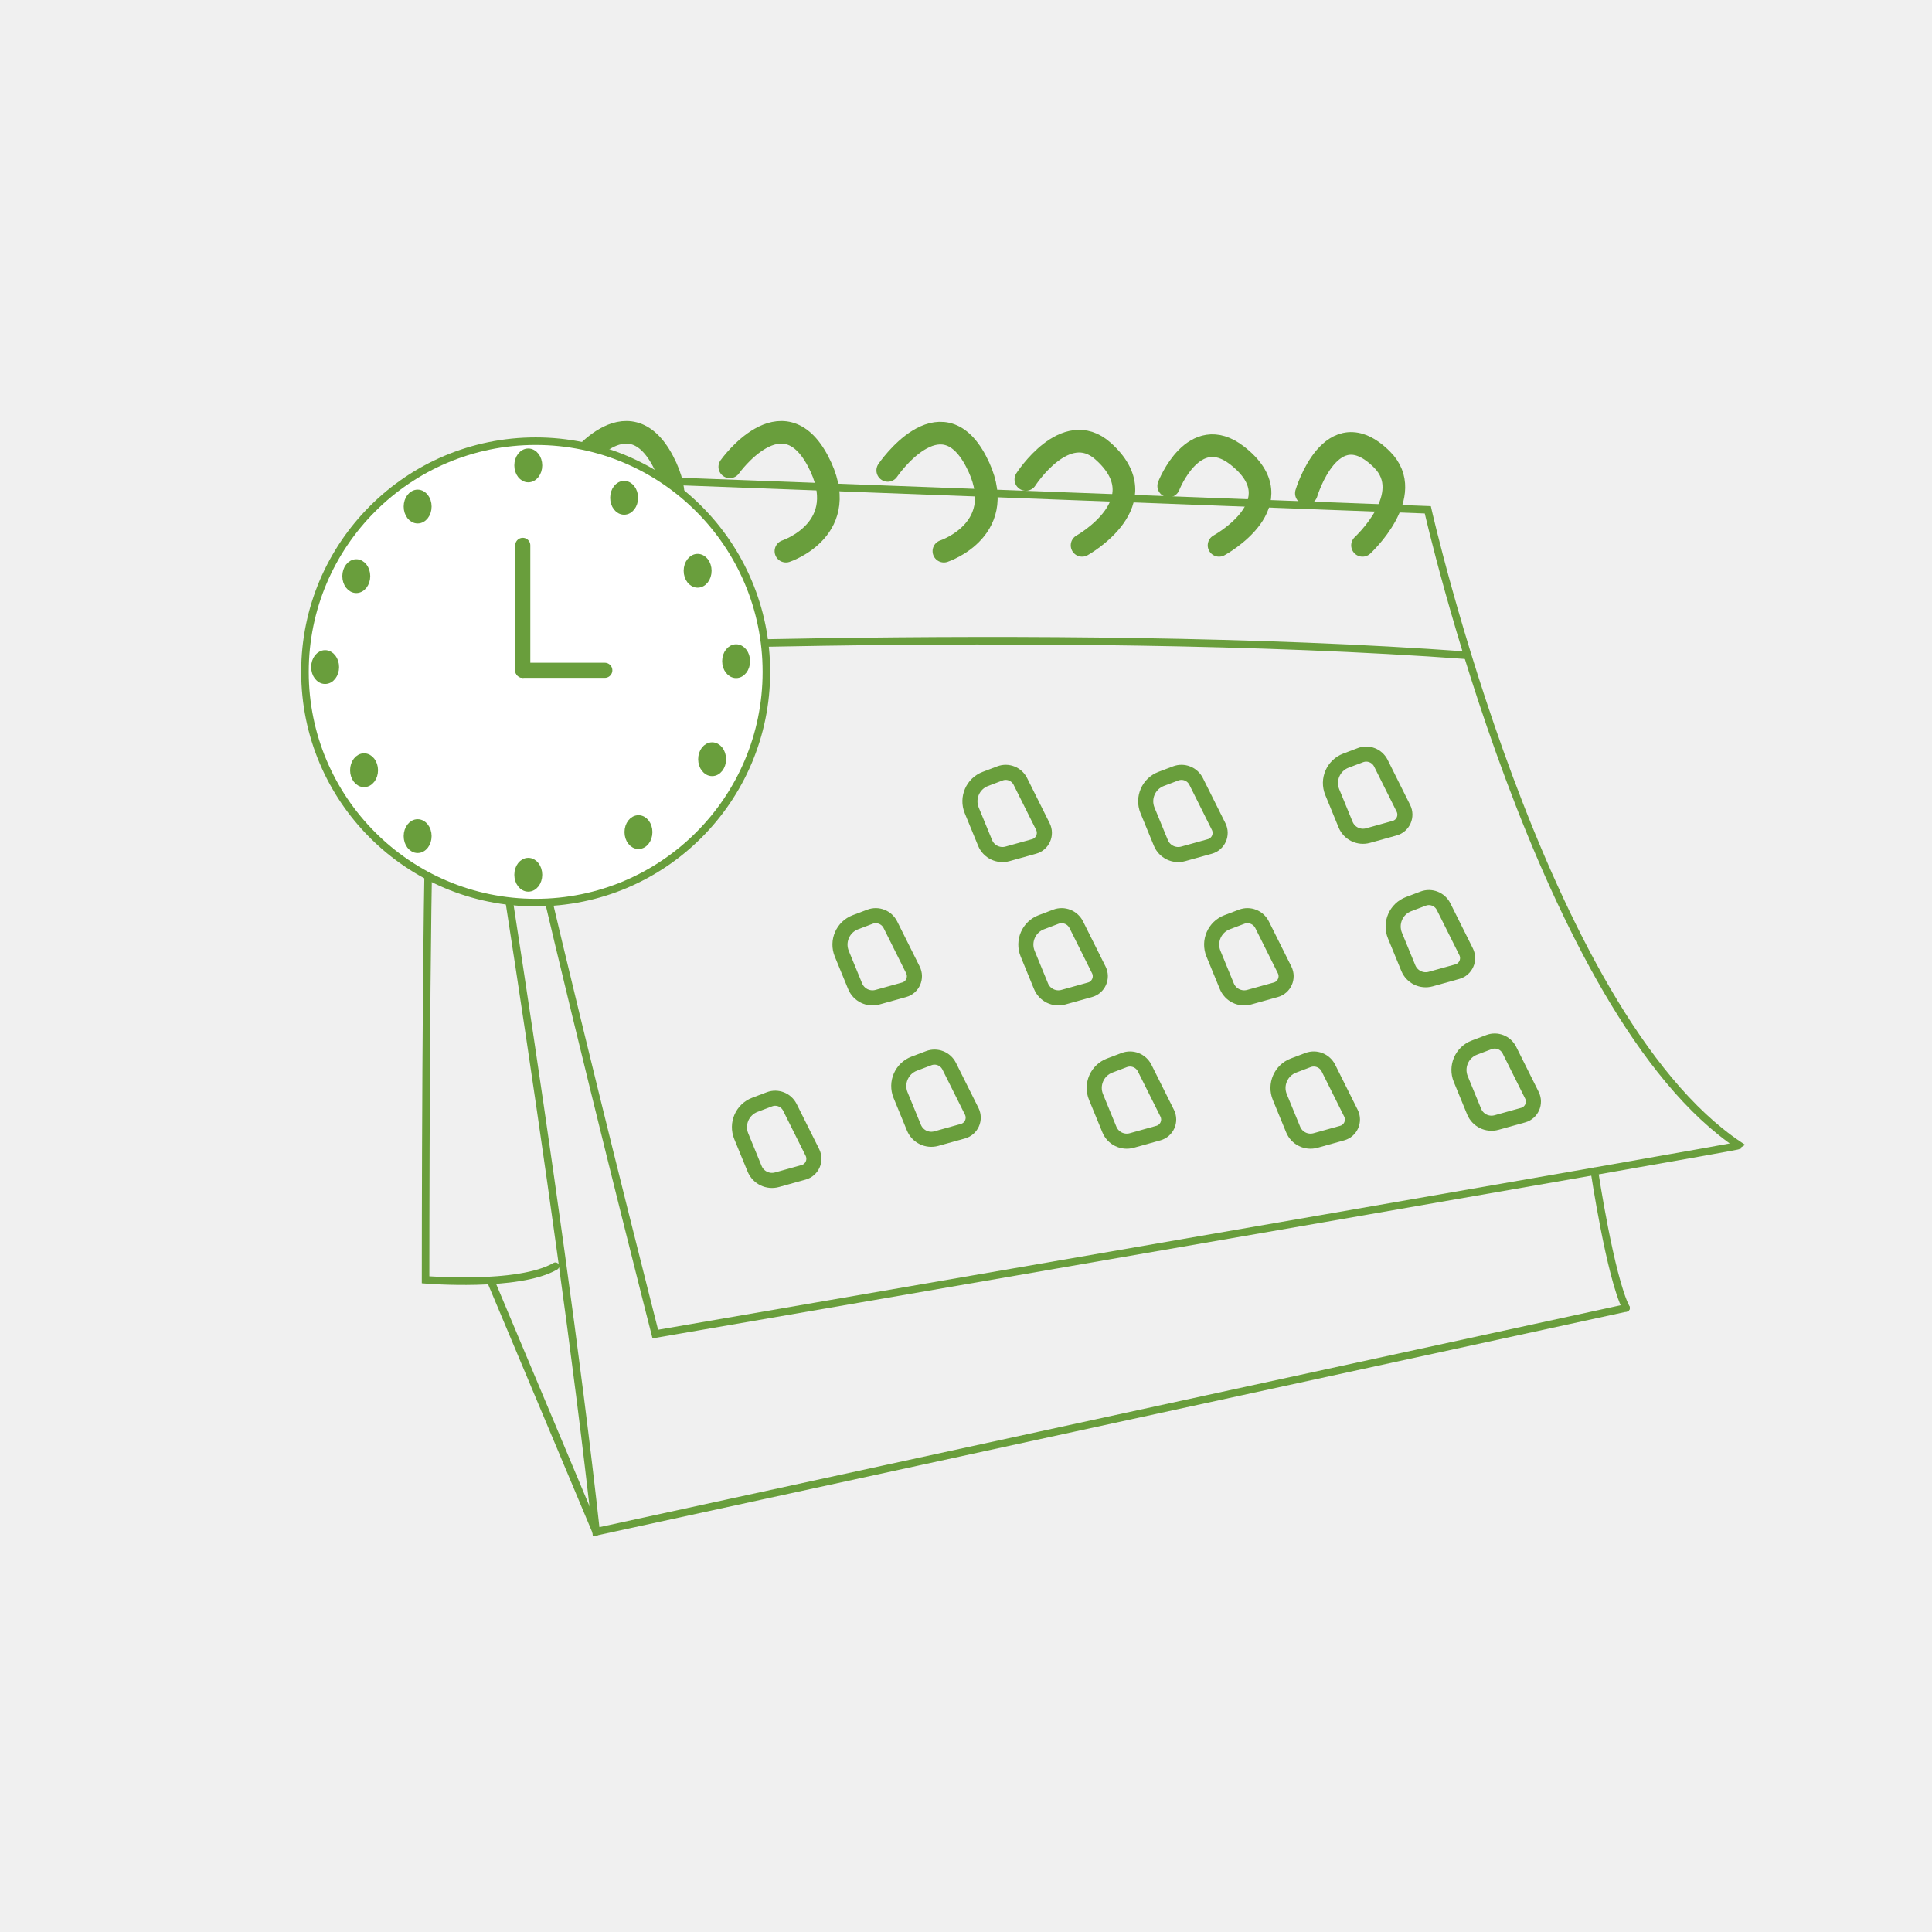
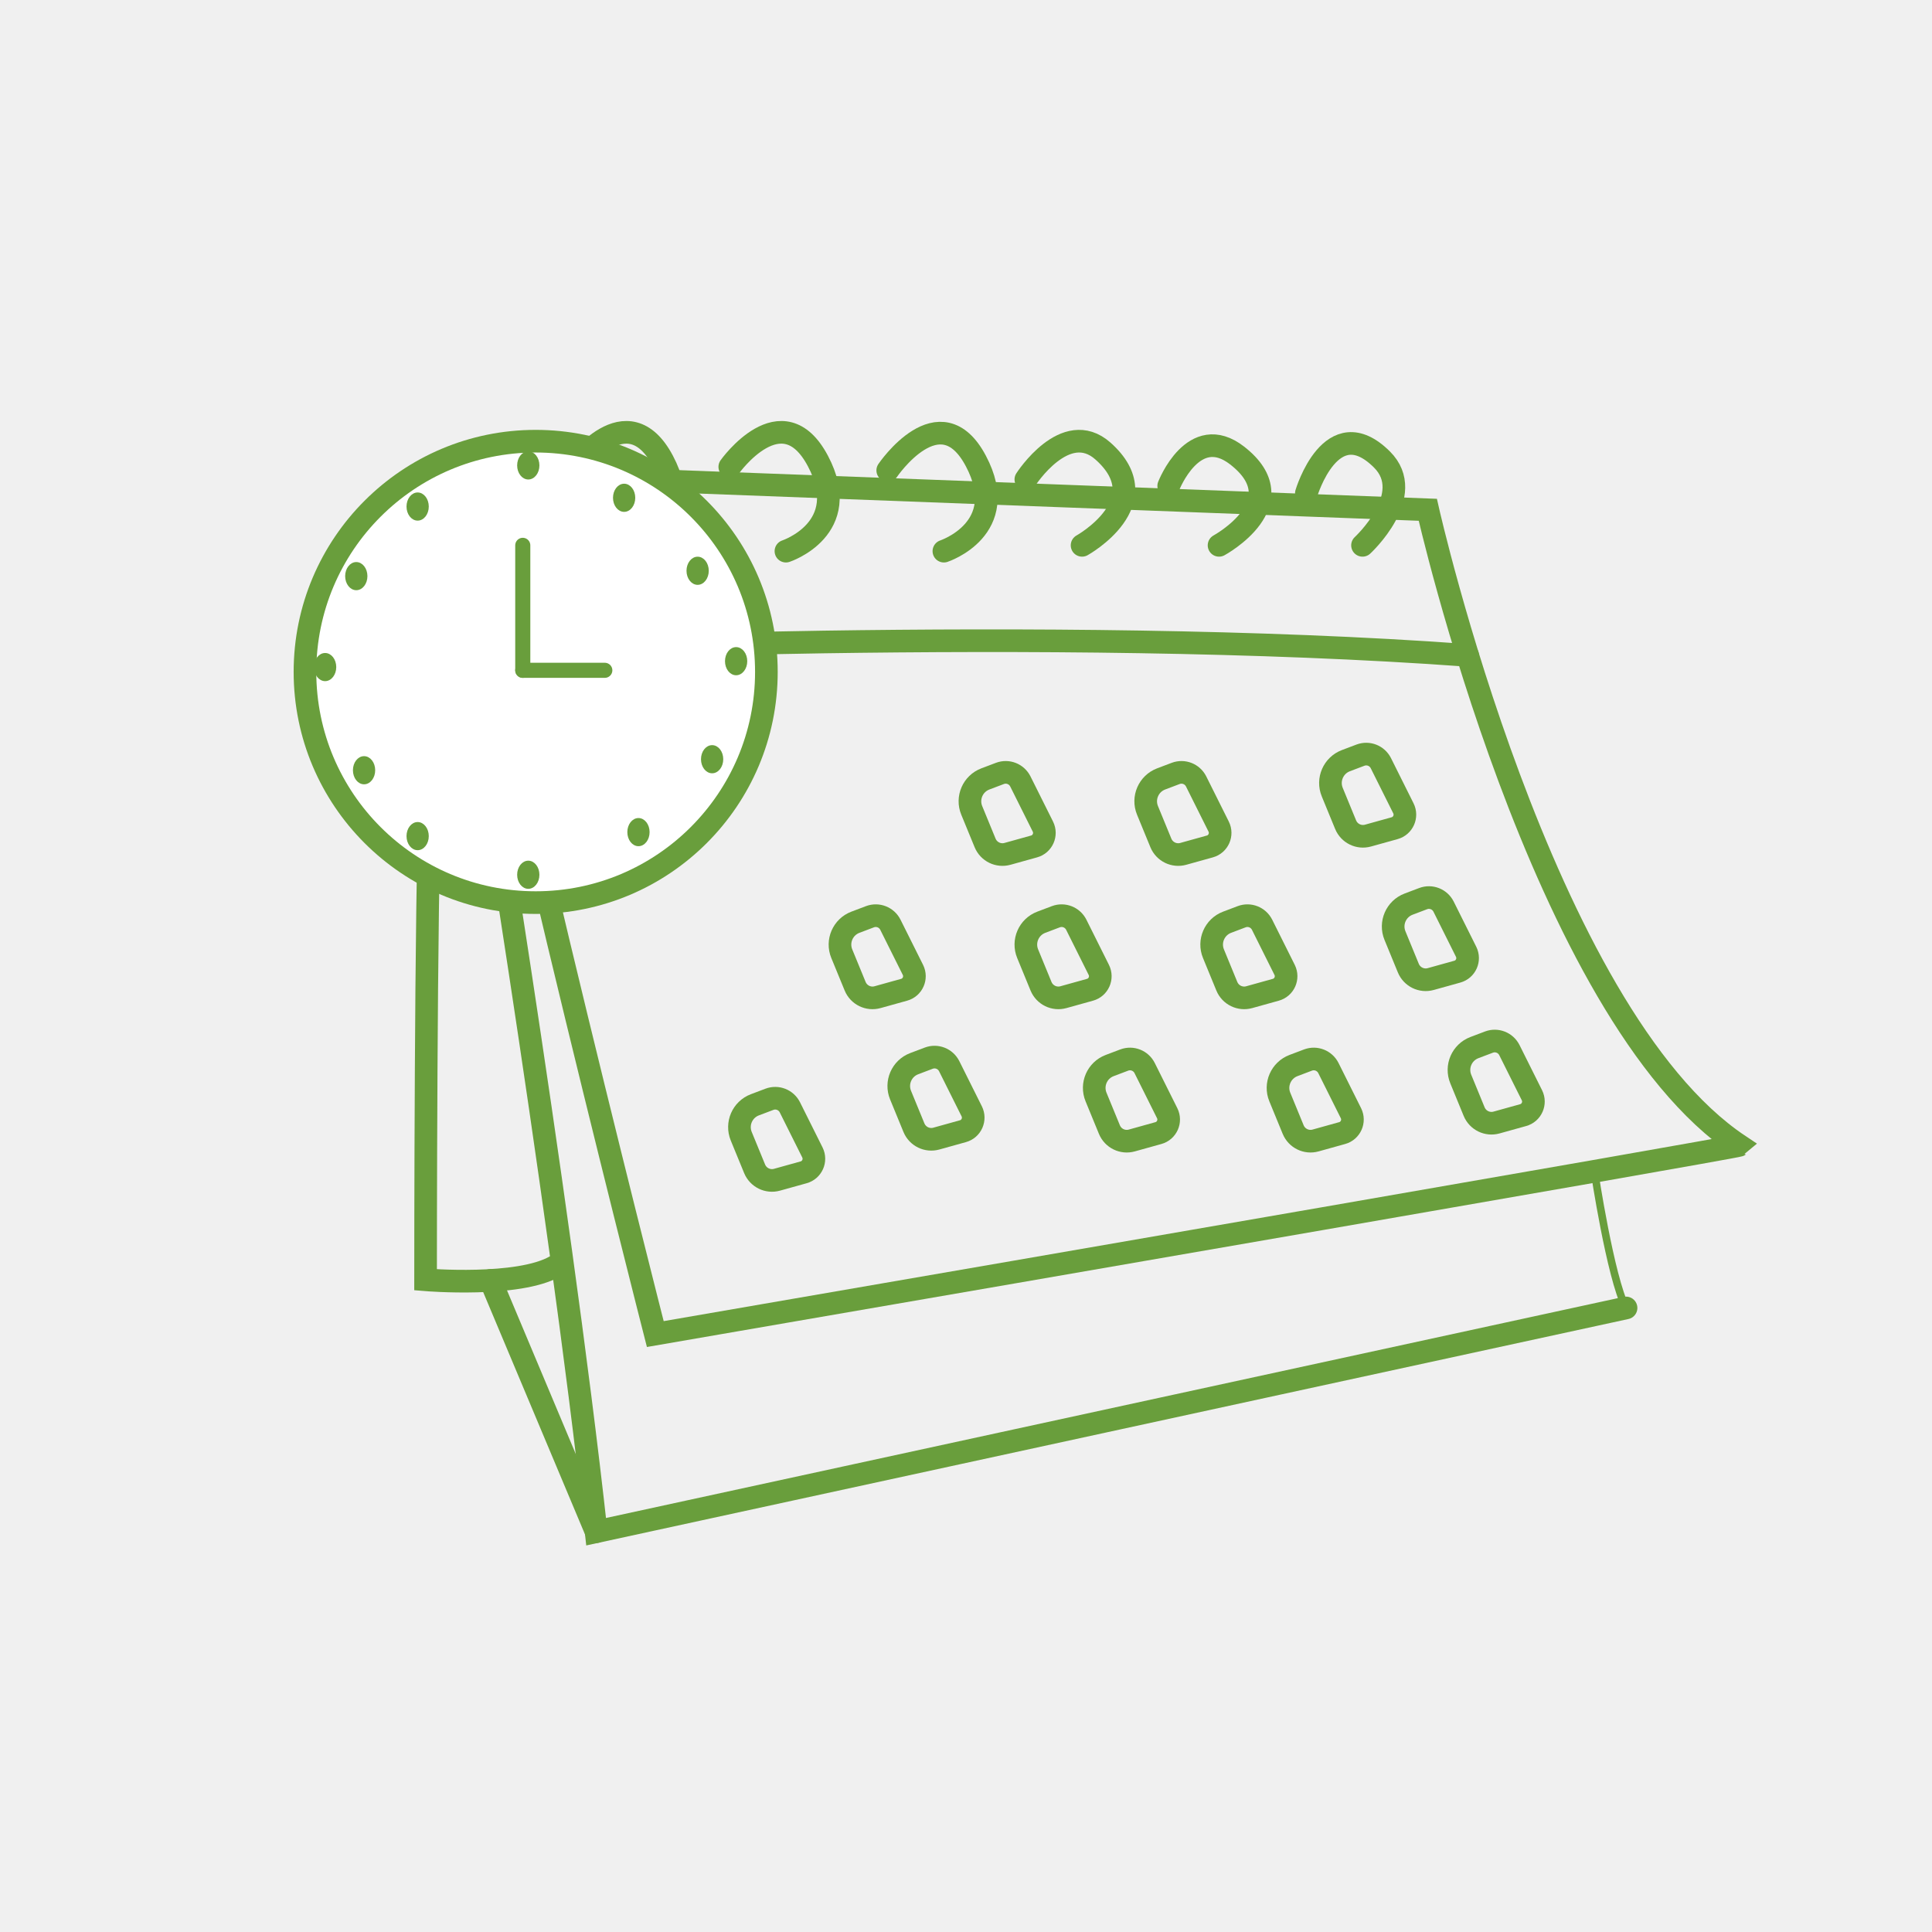
<svg xmlns="http://www.w3.org/2000/svg" version="1.1" id="Layer_1" x="0px" y="0px" viewBox="0 0 256 256" style="enable-background:new 0 0 256 256;" xml:space="preserve">
  <style type="text/css">
- 	.st0{fill:none;stroke:#699E3C;stroke-linecap:round;stroke-miterlimit:10;}
- 	.st1{fill:none;stroke:#699E3C;stroke-width:3;stroke-linecap:round;stroke-miterlimit:10;}
- 	.st2{fill:none;stroke:#699E3C;stroke-width:2;stroke-linecap:round;stroke-miterlimit:10;}
- 	.st3{fill:#FFFFFF;stroke:#699E3C;stroke-miterlimit:10;}
- 	.st4{fill:#699E3C;stroke:#699E3C;stroke-miterlimit:10;}
+ 	.st0{fill:none;stroke:#699E3C;stroke-width:3;stroke-linecap:round;stroke-miterlimit:10;}
+ 	.st1{fill:none;stroke:#699E3C;stroke-linecap:round;stroke-miterlimit:10;}
+ 	.st2{fill:#FFFFFF;stroke:#699E3C;stroke-width:3;stroke-miterlimit:10;}
+ 	.st3{fill:none;stroke:#699E3C;stroke-width:2;stroke-linecap:round;stroke-miterlimit:10;}
+ 	.st4{fill:#699E3C;stroke:#699E3C;stroke-width:0.25;stroke-miterlimit:10;}
</style>
  <g>
    <g>
      <path class="st0" d="M62.51,62.76l126.68,4.79c0,0,15.06,66.76,41.26,84.22c-0.06,0.06-7.59,1.4-19.17,3.43    c-39.11,6.85-124.45,21.57-124.45,21.57S61.14,76.29,61.14,62.76H62.51z" />
-       <path class="st0" d="M211.27,155.21c0,0,2.1,13.99,4.19,18.1" />
+       <path class="st1" d="M211.27,155.21c0,0,2.1,13.99,4.19,18.1" />
      <path class="st0" d="M215.46,173.31L78.99,202.96C73.98,157.39,62.55,88.57,62.55,88.57l-1.41-25.81c0,0-3.9,39.16-4.11,42.88    c-0.64,11.56-0.64,63.94-0.64,63.94s12.33,1.03,17.2-1.8" />
      <line class="st0" x1="65" y1="169.66" x2="78.99" y2="202.96" />
-       <line class="st0" x1="65.16" y1="86.33" x2="65.16" y2="86.33" />
+       <line class="st1" x1="65.16" y1="86.33" x2="65.16" y2="86.33" />
      <path class="st0" d="M65.16,86.33c0,0,74.17-3.54,129.31,0.51" />
-       <path class="st1" d="M76.16,61.86c0,0,6.93-9.76,11.68-0.77c4.75,8.98-4.24,11.94-4.24,11.94" />
-       <path class="st1" d="M96.7,61.86c0,0,6.93-9.76,11.68-0.77c4.75,8.98-4.24,11.94-4.24,11.94" />
-       <path class="st1" d="M117.63,62.33c0,0,6.93-10.23,11.68-1.24c4.75,8.98-4.24,11.94-4.24,11.94" />
-       <path class="st1" d="M135.93,63.53c0,0,5.24-8.17,10.21-3.77c7.6,6.74-2.76,12.5-2.76,12.5" />
-       <path class="st1" d="M154.86,64.39c0,0,3.3-8.52,9.07-4.03c8.02,6.24-2.4,11.9-2.4,11.9" />
-       <path class="st1" d="M173.1,65.36c0,0,3.31-11.14,10.01-4.48c4.71,4.67-2.57,11.38-2.57,11.38" />
+       <path class="st0" d="M76.16,61.86c0,0,6.93-9.76,11.68-0.77c4.75,8.98-4.24,11.94-4.24,11.94" />
+       <path class="st0" d="M96.7,61.86c0,0,6.93-9.76,11.68-0.77c4.75,8.98-4.24,11.94-4.24,11.94" />
+       <path class="st0" d="M117.63,62.33c0,0,6.93-10.23,11.68-1.24c4.75,8.98-4.24,11.94-4.24,11.94" />
+       <path class="st0" d="M135.93,63.53c0,0,5.24-8.17,10.21-3.77c7.6,6.74-2.76,12.5-2.76,12.5" />
+       <path class="st0" d="M154.86,64.39c0,0,3.3-8.52,9.07-4.03c8.02,6.24-2.4,11.9-2.4,11.9" />
+       <path class="st0" d="M173.1,65.36c0,0,3.31-11.14,10.01-4.48c4.71,4.67-2.57,11.38-2.57,11.38" />
      <g>
-         <path class="st2" d="M128.76,107.38l1.77,4.31c0.48,1.17,1.76,1.79,2.97,1.45l3.52-0.98c1.13-0.31,1.69-1.58,1.17-2.63     l-2.99-5.99c-0.5-0.99-1.66-1.45-2.7-1.06l-1.93,0.73C128.9,103.84,128.08,105.73,128.76,107.38z" />
-         <path class="st2" d="M152.05,107.38l1.77,4.31c0.48,1.17,1.76,1.79,2.97,1.45l3.52-0.98c1.13-0.31,1.69-1.58,1.17-2.63     l-2.99-5.99c-0.5-0.99-1.66-1.45-2.7-1.06l-1.93,0.73C152.19,103.84,151.37,105.73,152.05,107.38z" />
-         <path class="st2" d="M176.53,104.96l1.77,4.31c0.48,1.17,1.76,1.79,2.97,1.45l3.52-0.98c1.13-0.31,1.69-1.58,1.17-2.63     l-2.99-5.99c-0.5-0.99-1.66-1.45-2.7-1.06l-1.93,0.73C176.67,101.42,175.85,103.31,176.53,104.96z" />
-         <path class="st2" d="M184.84,123.97l1.77,4.31c0.48,1.17,1.76,1.79,2.97,1.45l3.52-0.98c1.13-0.31,1.69-1.58,1.17-2.63     l-2.99-5.99c-0.5-0.99-1.66-1.45-2.7-1.06l-1.93,0.73C184.98,120.43,184.16,122.32,184.84,123.97z" />
-         <path class="st2" d="M160.79,126.37l1.77,4.31c0.48,1.17,1.76,1.79,2.97,1.45l3.52-0.98c1.13-0.31,1.69-1.58,1.17-2.63     l-2.99-5.99c-0.5-0.99-1.66-1.45-2.7-1.06l-1.93,0.73C160.93,122.83,160.11,124.72,160.79,126.37z" />
-         <path class="st2" d="M136.17,126.37l1.77,4.31c0.48,1.17,1.76,1.79,2.97,1.45l3.52-0.98c1.13-0.31,1.69-1.58,1.17-2.63     l-2.99-5.99c-0.5-0.99-1.66-1.45-2.7-1.06l-1.93,0.73C136.31,122.83,135.49,124.72,136.17,126.37z" />
-         <path class="st2" d="M111.54,126.37l1.77,4.31c0.48,1.17,1.76,1.79,2.97,1.45l3.52-0.98c1.13-0.31,1.69-1.58,1.17-2.63     l-2.99-5.99c-0.5-0.99-1.66-1.45-2.7-1.06l-1.93,0.73C111.68,122.83,110.86,124.72,111.54,126.37z" />
-         <path class="st2" d="M98.22,150.56l1.77,4.31c0.48,1.17,1.76,1.79,2.97,1.45l3.52-0.98c1.13-0.31,1.69-1.58,1.17-2.63l-2.99-5.99     c-0.5-0.99-1.66-1.45-2.7-1.06l-1.93,0.73C98.36,147.02,97.54,148.9,98.22,150.56z" />
-         <path class="st2" d="M119.33,145.11l1.77,4.31c0.48,1.17,1.76,1.79,2.97,1.45l3.52-0.98c1.13-0.31,1.69-1.58,1.17-2.63     l-2.99-5.99c-0.5-0.99-1.66-1.45-2.7-1.06l-1.93,0.73C119.47,141.57,118.65,143.46,119.33,145.11z" />
-         <path class="st2" d="M145.23,145.36l1.77,4.31c0.48,1.17,1.76,1.79,2.97,1.45l3.52-0.98c1.13-0.31,1.69-1.58,1.17-2.63     l-2.99-5.99c-0.5-0.99-1.66-1.45-2.7-1.06l-1.93,0.73C145.37,141.82,144.55,143.71,145.23,145.36z" />
-         <path class="st2" d="M169.58,145.36l1.77,4.31c0.48,1.17,1.76,1.79,2.97,1.45l3.52-0.98c1.13-0.31,1.69-1.58,1.17-2.63     l-2.99-5.99c-0.5-0.99-1.66-1.45-2.7-1.06l-1.93,0.73C169.73,141.82,168.9,143.71,169.58,145.36z" />
-         <path class="st2" d="M193.56,142.98l1.77,4.31c0.48,1.17,1.76,1.79,2.97,1.45l3.52-0.98c1.13-0.31,1.69-1.58,1.17-2.63     l-2.99-5.99c-0.5-0.99-1.66-1.45-2.7-1.06l-1.93,0.73C193.7,139.44,192.88,141.33,193.56,142.98z" />
+         <path class="st0" d="M128.76,107.38l1.77,4.31c0.48,1.17,1.76,1.79,2.97,1.45l3.52-0.98c1.13-0.31,1.69-1.58,1.17-2.63     l-2.99-5.99c-0.5-0.99-1.66-1.45-2.7-1.06l-1.93,0.73C128.9,103.84,128.08,105.73,128.76,107.38z" />
+         <path class="st0" d="M152.05,107.38l1.77,4.31c0.48,1.17,1.76,1.79,2.97,1.45l3.52-0.98c1.13-0.31,1.69-1.58,1.17-2.63     l-2.99-5.99c-0.5-0.99-1.66-1.45-2.7-1.06l-1.93,0.73C152.19,103.84,151.37,105.73,152.05,107.38z" />
+         <path class="st0" d="M176.53,104.96l1.77,4.31c0.48,1.17,1.76,1.79,2.97,1.45l3.52-0.98c1.13-0.31,1.69-1.58,1.17-2.63     l-2.99-5.99c-0.5-0.99-1.66-1.45-2.7-1.06l-1.93,0.73C176.67,101.42,175.85,103.31,176.53,104.96z" />
+         <path class="st0" d="M184.84,123.97l1.77,4.31c0.48,1.17,1.76,1.79,2.97,1.45l3.52-0.98c1.13-0.31,1.69-1.58,1.17-2.63     l-2.99-5.99c-0.5-0.99-1.66-1.45-2.7-1.06l-1.93,0.73C184.98,120.43,184.16,122.32,184.84,123.97z" />
+         <path class="st0" d="M160.79,126.37l1.77,4.31c0.48,1.17,1.76,1.79,2.97,1.45l3.52-0.98c1.13-0.31,1.69-1.58,1.17-2.63     l-2.99-5.99c-0.5-0.99-1.66-1.45-2.7-1.06l-1.93,0.73C160.93,122.83,160.11,124.72,160.79,126.37z" />
+         <path class="st0" d="M136.17,126.37l1.77,4.31c0.48,1.17,1.76,1.79,2.97,1.45l3.52-0.98c1.13-0.31,1.69-1.58,1.17-2.63     l-2.99-5.99c-0.5-0.99-1.66-1.45-2.7-1.06l-1.93,0.73C136.31,122.83,135.49,124.72,136.17,126.37z" />
+         <path class="st0" d="M111.54,126.37l1.77,4.31c0.48,1.17,1.76,1.79,2.97,1.45l3.52-0.98c1.13-0.31,1.69-1.58,1.17-2.63     l-2.99-5.99c-0.5-0.99-1.66-1.45-2.7-1.06l-1.93,0.73C111.68,122.83,110.86,124.72,111.54,126.37z" />
+         <path class="st0" d="M98.22,150.56l1.77,4.31c0.48,1.17,1.76,1.79,2.97,1.45l3.52-0.98c1.13-0.31,1.69-1.58,1.17-2.63l-2.99-5.99     c-0.5-0.99-1.66-1.45-2.7-1.06l-1.93,0.73C98.36,147.02,97.54,148.9,98.22,150.56z" />
+         <path class="st0" d="M119.33,145.11l1.77,4.31c0.48,1.17,1.76,1.79,2.97,1.45l3.52-0.98c1.13-0.31,1.69-1.58,1.17-2.63     l-2.99-5.99c-0.5-0.99-1.66-1.45-2.7-1.06l-1.93,0.73C119.47,141.57,118.65,143.46,119.33,145.11z" />
+         <path class="st0" d="M145.23,145.36l1.77,4.31c0.48,1.17,1.76,1.79,2.97,1.45l3.52-0.98c1.13-0.31,1.69-1.58,1.17-2.63     l-2.99-5.99c-0.5-0.99-1.66-1.45-2.7-1.06l-1.93,0.73C145.37,141.82,144.55,143.71,145.23,145.36z" />
+         <path class="st0" d="M169.58,145.36l1.77,4.31c0.48,1.17,1.76,1.79,2.97,1.45l3.52-0.98c1.13-0.31,1.69-1.58,1.17-2.63     l-2.99-5.99c-0.5-0.99-1.66-1.45-2.7-1.06l-1.93,0.73C169.73,141.82,168.9,143.71,169.58,145.36z" />
+         <path class="st0" d="M193.56,142.98l1.77,4.31c0.48,1.17,1.76,1.79,2.97,1.45l3.52-0.98c1.13-0.31,1.69-1.58,1.17-2.63     l-2.99-5.99c-0.5-0.99-1.66-1.45-2.7-1.06l-1.93,0.73C193.7,139.44,192.88,141.33,193.56,142.98z" />
      </g>
-       <circle class="st3" cx="70.98" cy="89.03" r="30.57" />
-       <line class="st2" x1="69.27" y1="72.26" x2="69.27" y2="88.82" />
-       <line class="st2" x1="80.14" y1="88.82" x2="69.27" y2="88.82" />
+       <circle class="st2" cx="70.98" cy="89.03" r="30.57" />
+       <line class="st3" x1="69.27" y1="72.26" x2="69.27" y2="88.82" />
+       <line class="st3" x1="80.14" y1="88.82" x2="69.27" y2="88.82" />
    </g>
    <ellipse class="st4" cx="70" cy="61.67" rx="1.35" ry="1.74" />
    <ellipse class="st4" cx="97.54" cy="87.61" rx="1.35" ry="1.74" />
    <ellipse class="st4" cx="70" cy="115.91" rx="1.35" ry="1.74" />
    <ellipse class="st4" cx="43.08" cy="88.39" rx="1.35" ry="1.74" />
    <ellipse class="st4" cx="47.21" cy="76.34" rx="1.35" ry="1.74" />
    <ellipse class="st4" cx="82.7" cy="65.96" rx="1.35" ry="1.74" />
    <ellipse class="st4" cx="92.44" cy="75.63" rx="1.35" ry="1.74" />
    <ellipse class="st4" cx="94.36" cy="100.6" rx="1.35" ry="1.74" />
    <ellipse class="st4" cx="55.34" cy="110.79" rx="1.35" ry="1.74" />
    <ellipse class="st4" cx="48.24" cy="102.06" rx="1.35" ry="1.74" />
    <ellipse class="st4" cx="84.6" cy="110.26" rx="1.35" ry="1.74" />
    <ellipse class="st4" cx="55.34" cy="67.12" rx="1.35" ry="1.74" />
  </g>
</svg>
